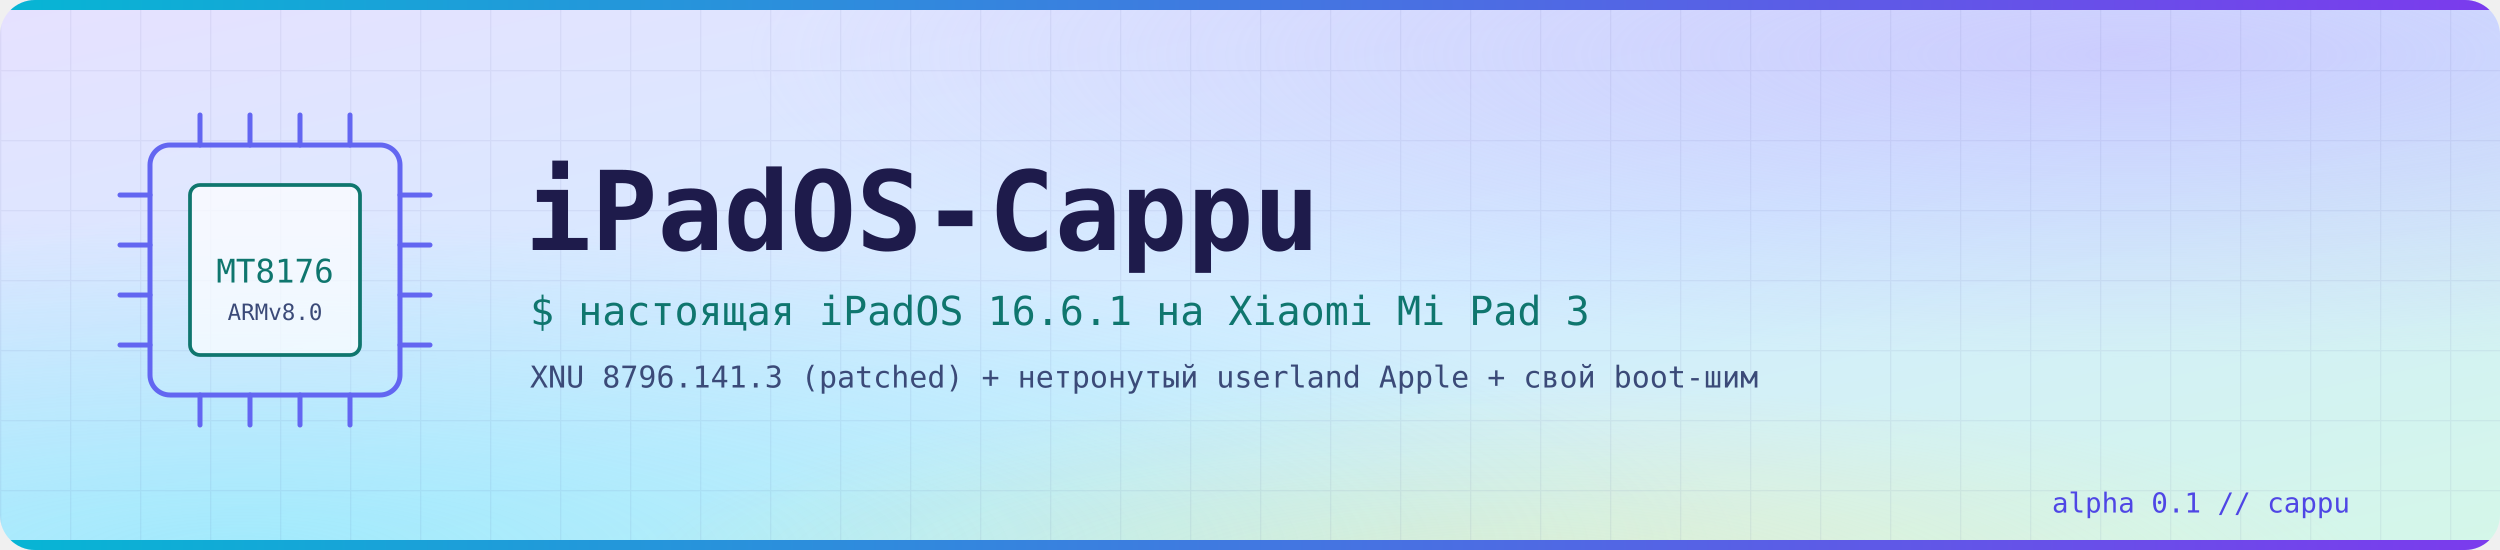
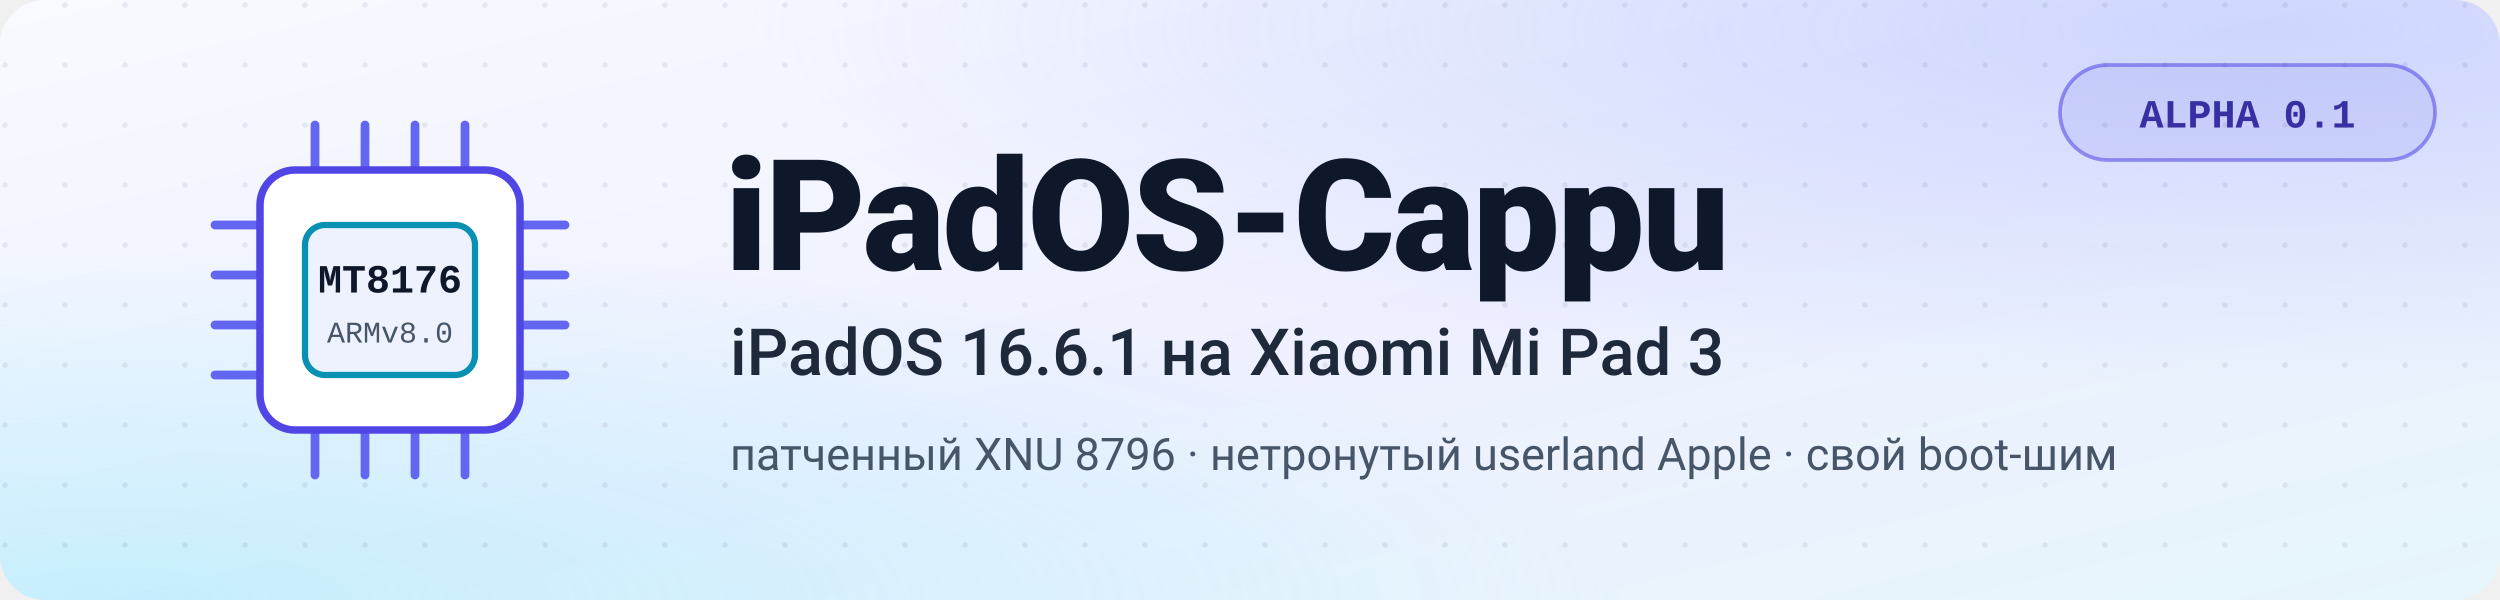
- <svg xmlns="http://www.w3.org/2000/svg" width="1000" height="220" viewBox="0 0 1000 220">
+ <svg xmlns="http://www.w3.org/2000/svg" width="1000" height="240" viewBox="0 0 1000 240" role="img" aria-label="iPadOS-Cappu">
  <defs>
-     <linearGradient id="bg" x1="0" y1="0" x2="1" y2="1">
-       <stop offset="0%" stop-color="#e6e1ff" />
-       <stop offset="55%" stop-color="#d2ecff" />
-       <stop offset="100%" stop-color="#d4f7e8" />
+     <linearGradient id="bgb" x1="0" y1="0" x2="1" y2="1">
+       <stop offset="0" stop-color="#f8faff" />
+       <stop offset="0.55" stop-color="#eef0ff" />
+       <stop offset="1" stop-color="#e6f6fb" />
    </linearGradient>
-     <radialGradient id="glowA" cx="0.85" cy="0.1" r="0.55">
-       <stop offset="0%" stop-color="#c4b5fd" stop-opacity="0.55" />
-       <stop offset="100%" stop-color="#c4b5fd" stop-opacity="0" />
+     <radialGradient id="gab" cx="0.9" cy="0.05" r="0.6">
+       <stop offset="0" stop-color="#a5b4fc" stop-opacity="0.45" />
+       <stop offset="1" stop-color="#a5b4fc" stop-opacity="0" />
    </radialGradient>
-     <radialGradient id="glowB" cx="0.1" cy="1" r="0.6">
-       <stop offset="0%" stop-color="#67e8f9" stop-opacity="0.45" />
-       <stop offset="100%" stop-color="#67e8f9" stop-opacity="0" />
+     <radialGradient id="gbb" cx="0.05" cy="1" r="0.6">
+       <stop offset="0" stop-color="#67e8f9" stop-opacity="0.30" />
+       <stop offset="1" stop-color="#67e8f9" stop-opacity="0" />
    </radialGradient>
-     <radialGradient id="glowC" cx="0.6" cy="1.05" r="0.35">
-       <stop offset="0%" stop-color="#fde68a" stop-opacity="0.30" />
-       <stop offset="100%" stop-color="#fde68a" stop-opacity="0" />
-     </radialGradient>
-     <linearGradient id="bar" x1="0" y1="0" x2="1" y2="0">
-       <stop offset="0%" stop-color="#06b6d4" />
-       <stop offset="100%" stop-color="#7c3aed" />
-     </linearGradient>
-     <pattern id="grid" width="28" height="28" patternUnits="userSpaceOnUse">
-       <path d="M 28 0 L 0 0 0 28" fill="none" stroke="#312e81" stroke-opacity="0.06" stroke-width="1" />
+     <pattern id="dotsb" width="24" height="24" patternUnits="userSpaceOnUse">
+       <circle cx="2" cy="2" r="1.1" fill="#1e1b4b" fill-opacity="0.08" />
    </pattern>
-     <clipPath id="round">
-       <rect width="1000" height="220" rx="14" />
+     <clipPath id="rb">
+       <rect width="1000" height="240" rx="18" />
    </clipPath>
  </defs>
-   <g clip-path="url(#round)">
-     <rect width="1000" height="220" fill="url(#bg)" />
-     <rect width="1000" height="220" fill="url(#glowA)" />
-     <rect width="1000" height="220" fill="url(#glowB)" />
-     <rect width="1000" height="220" fill="url(#glowC)" />
-     <rect width="1000" height="220" fill="url(#grid)" />
-     <rect x="0" y="0" width="1000" height="4" fill="url(#bar)" />
-     <rect x="0" y="216" width="1000" height="4" fill="url(#bar)" />
+   <g clip-path="url(#rb)">
+     <rect width="1000" height="240" fill="url(#bgb)" />
+     <rect width="1000" height="240" fill="url(#gab)" />
+     <rect width="1000" height="240" fill="url(#gbb)" />
+     <rect width="1000" height="240" fill="url(#dotsb)" />
  </g>
-   <g transform="translate(60,58)">
-     <rect x="0" y="0" width="100" height="100" rx="8" fill="rgba(255,255,255,0.06)" stroke="#6366f1" stroke-width="2" />
-     <rect x="16" y="16" width="68" height="68" rx="4" fill="rgba(255,255,255,0.7)" stroke="#0f766e" stroke-width="1.5" />
-     <text x="50" y="55" font-family="Consolas,Menlo,monospace" font-size="13" fill="#0f766e" text-anchor="middle">MT8176</text>
-     <text x="50" y="70" font-family="Consolas,Menlo,monospace" font-size="9" fill="#3b4a78" text-anchor="middle">ARMv8.0</text>
-     <g stroke="#6366f1" stroke-width="2" stroke-linecap="round">
-       <line x1="-12" y1="20" x2="0" y2="20" />
-       <line x1="100" y1="20" x2="112" y2="20" />
-       <line x1="20" y1="-12" x2="20" y2="0" />
-       <line x1="20" y1="100" x2="20" y2="112" />
-       <line x1="-12" y1="40" x2="0" y2="40" />
-       <line x1="100" y1="40" x2="112" y2="40" />
-       <line x1="40" y1="-12" x2="40" y2="0" />
-       <line x1="40" y1="100" x2="40" y2="112" />
-       <line x1="-12" y1="60" x2="0" y2="60" />
-       <line x1="100" y1="60" x2="112" y2="60" />
-       <line x1="60" y1="-12" x2="60" y2="0" />
-       <line x1="60" y1="100" x2="60" y2="112" />
-       <line x1="-12" y1="80" x2="0" y2="80" />
-       <line x1="100" y1="80" x2="112" y2="80" />
-       <line x1="80" y1="-12" x2="80" y2="0" />
-       <line x1="80" y1="100" x2="80" y2="112" />
-     </g>
+   <g transform="translate(46,10)">
+     <path d="M40 80 H58 M162 80 H180 M80 40 V58 M80 162 V180" stroke="#6366f1" stroke-width="3.5" stroke-linecap="round" />
+     <path d="M40 100 H58 M162 100 H180 M100 40 V58 M100 162 V180" stroke="#6366f1" stroke-width="3.5" stroke-linecap="round" />
+     <path d="M40 120 H58 M162 120 H180 M120 40 V58 M120 162 V180" stroke="#6366f1" stroke-width="3.5" stroke-linecap="round" />
+     <path d="M40 140 H58 M162 140 H180 M140 40 V58 M140 162 V180" stroke="#6366f1" stroke-width="3.5" stroke-linecap="round" />
+     <rect x="58" y="58" width="104" height="104" rx="14" fill="#ffffff" stroke="#4f46e5" stroke-width="3" />
+     <rect x="76" y="80" width="68" height="60" rx="8" fill="#eef2ff" stroke="#0891b2" stroke-width="2.5" />
+     <text x="110" y="107" text-anchor="middle" font-family="'SFMono-Regular', Consolas, Menlo, 'Liberation Mono', monospace" font-size="16" font-weight="700" fill="#0f172a">MT8176</text>
+     <text x="110" y="127" text-anchor="middle" font-family="'SFMono-Regular', Consolas, Menlo, 'Liberation Mono', monospace" font-size="12" fill="#475569">ARMv8.0</text>
  </g>
-   <g font-family="Consolas,Menlo,monospace">
-     <text x="210" y="100" font-size="44" font-weight="bold" fill="#1e1b4b">iPadOS-Cappu</text>
-     <text x="212" y="130" font-size="16" fill="#0f766e">$ настоящая iPadOS 16.6.1 на Xiaomi Mi Pad 3</text>
-     <text x="212" y="155" font-size="12" fill="#3b4a78">XNU 8796.141.3 (patched) + нетронутый userland Apple + свой boot-шим</text>
-   </g>
-   <text x="940" y="205" font-family="Consolas,Menlo,monospace" font-size="11" fill="#4f46e5" text-anchor="end">alpha 0.1 // cappu</text>
+   <text x="290" y="108" font-family="-apple-system, 'Segoe UI', Roboto, 'Helvetica Neue', Arial, sans-serif" font-size="62" font-weight="800" fill="#0f172a" letter-spacing="-1">iPadOS-Cappu</text>
+   <text x="292" y="150" font-family="-apple-system, 'Segoe UI', Roboto, 'Helvetica Neue', Arial, sans-serif" font-size="26" font-weight="500" fill="#1e293b">iPadOS 16.6.1 на Xiaomi Mi Pad 3</text>
+   <text x="292" y="188" font-family="-apple-system, 'Segoe UI', Roboto, 'Helvetica Neue', Arial, sans-serif" font-size="18" fill="#475569">патченный XNU 8796 · нетронутый userland Apple · свой boot-шим</text>
+   <rect x="824" y="26" width="150" height="38" rx="19" fill="#4f46e5" fill-opacity="0.10" stroke="#4f46e5" stroke-opacity="0.55" stroke-width="1.5" />
+   <text x="899" y="51" text-anchor="middle" font-family="'SFMono-Regular', Consolas, Menlo, 'Liberation Mono', monospace" font-size="16" font-weight="700" fill="#3730a3">ALPHA 0.1</text>
</svg>
